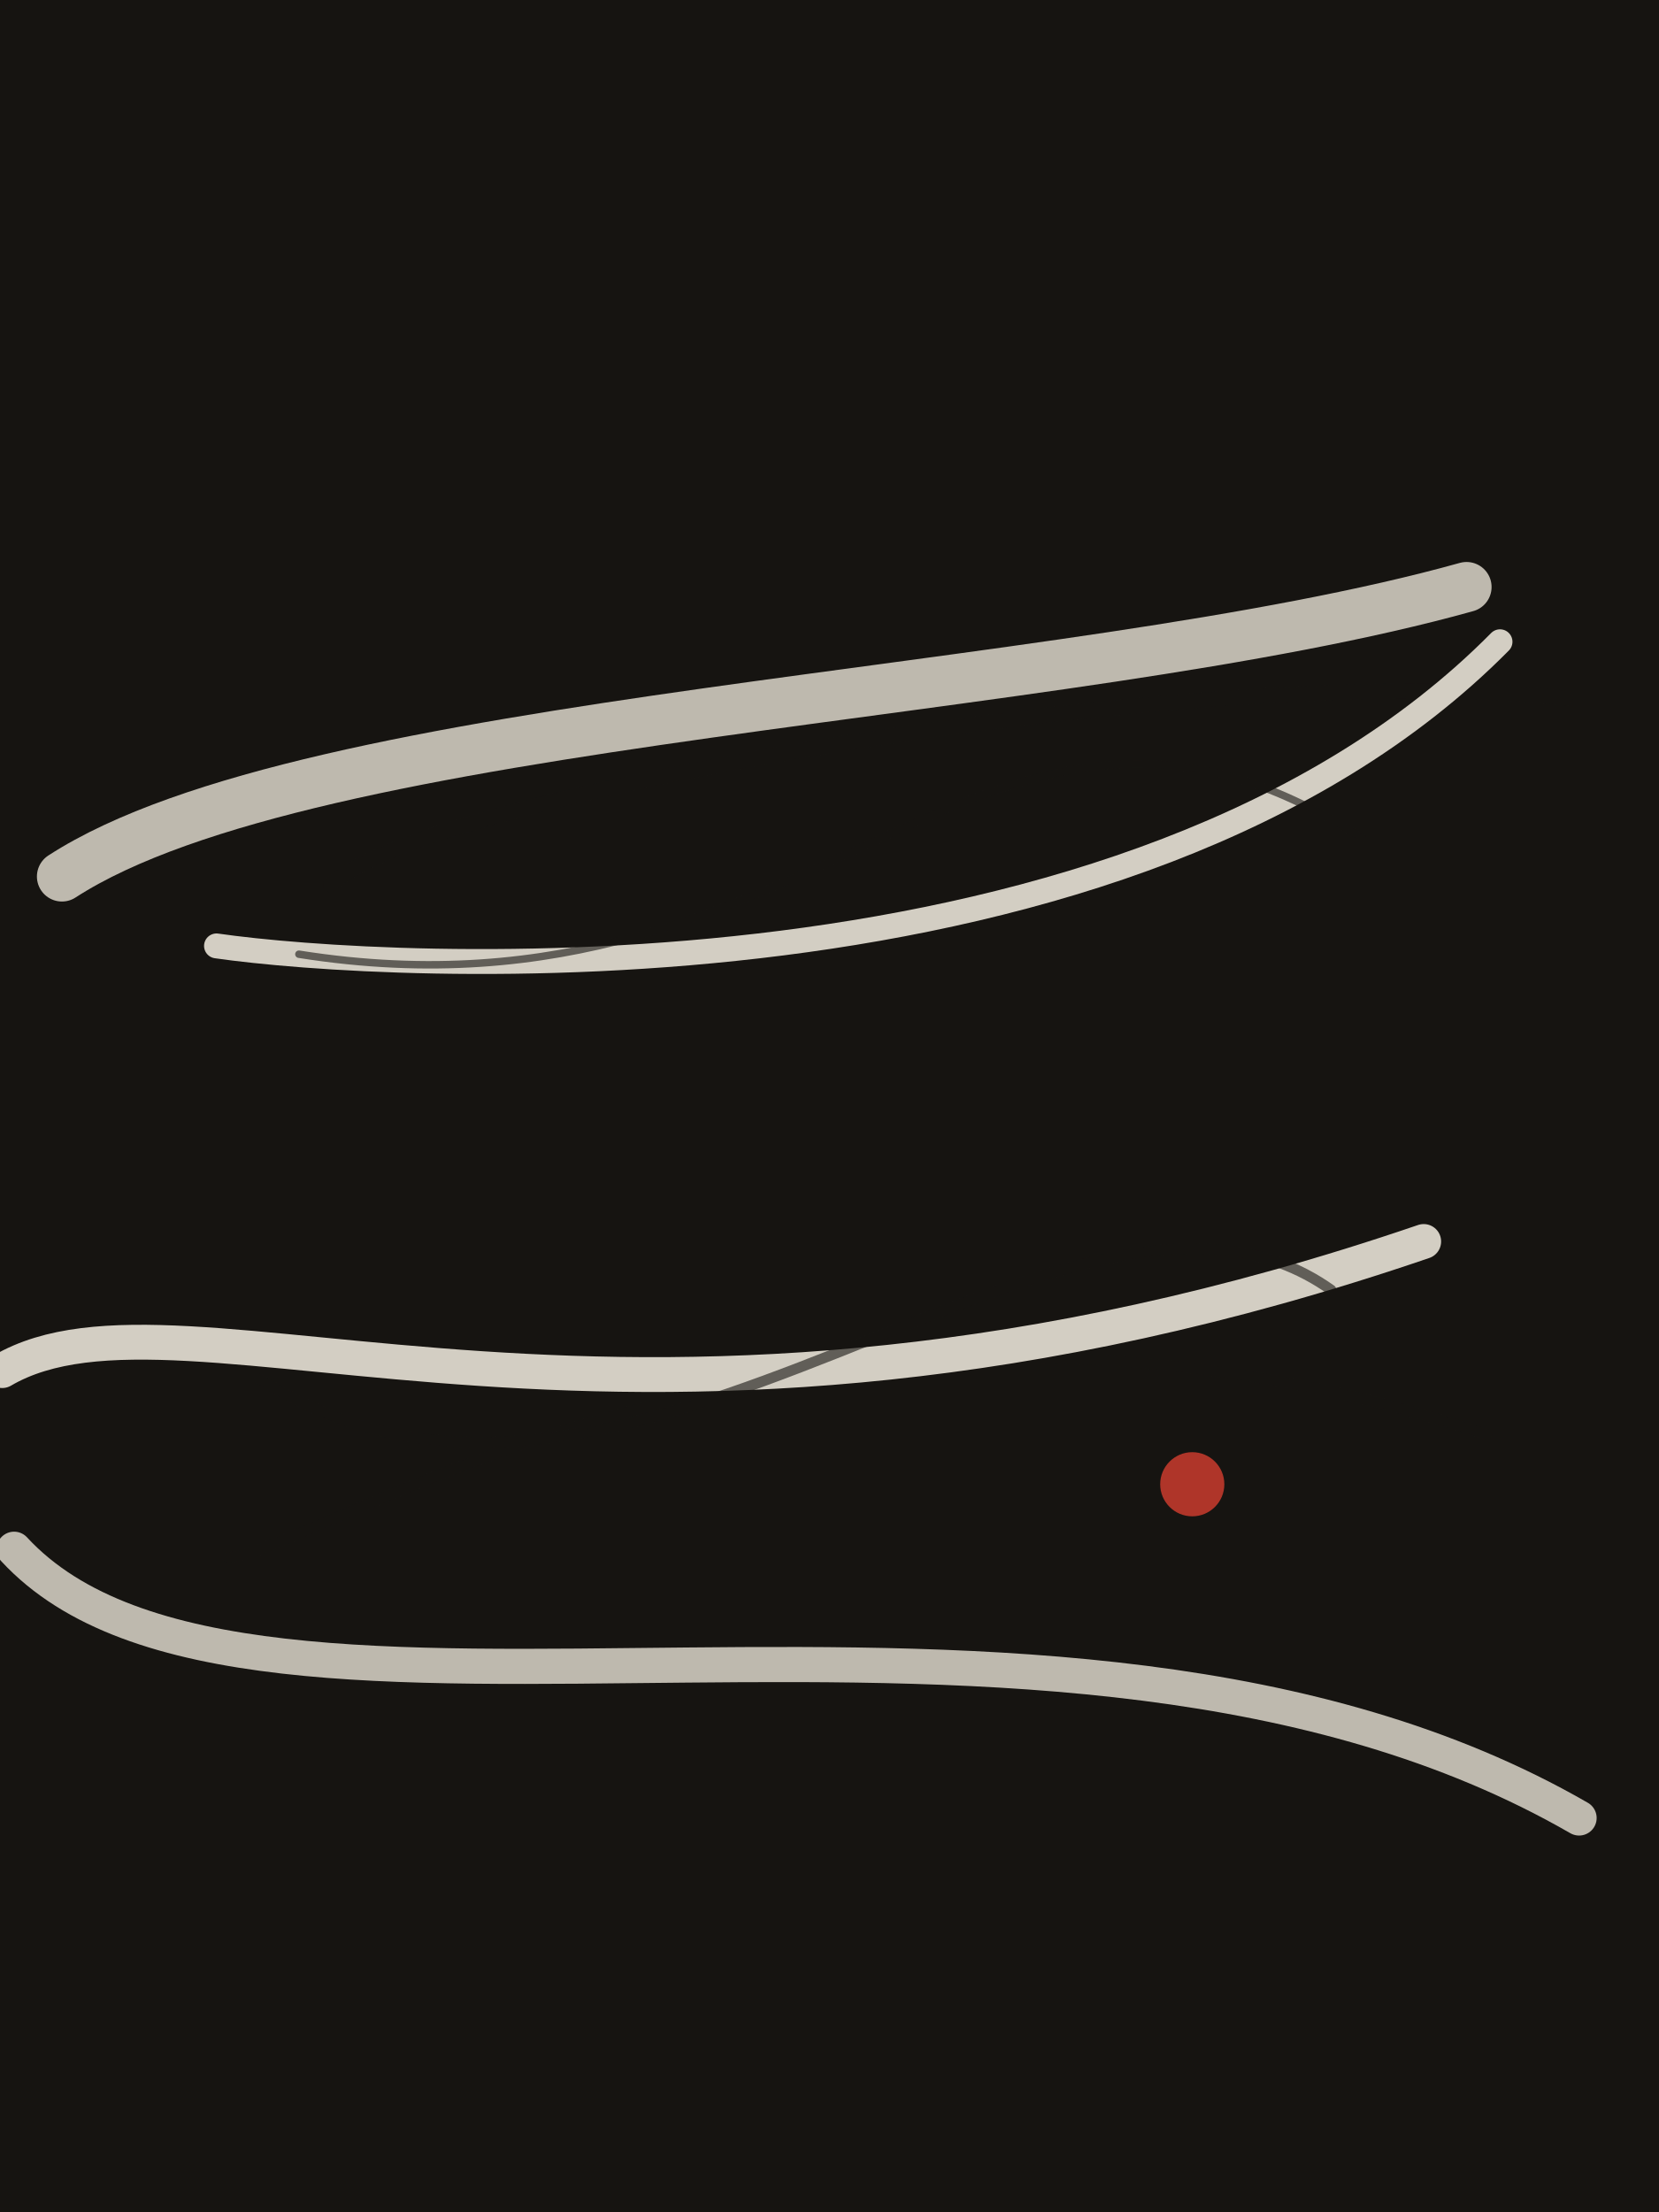
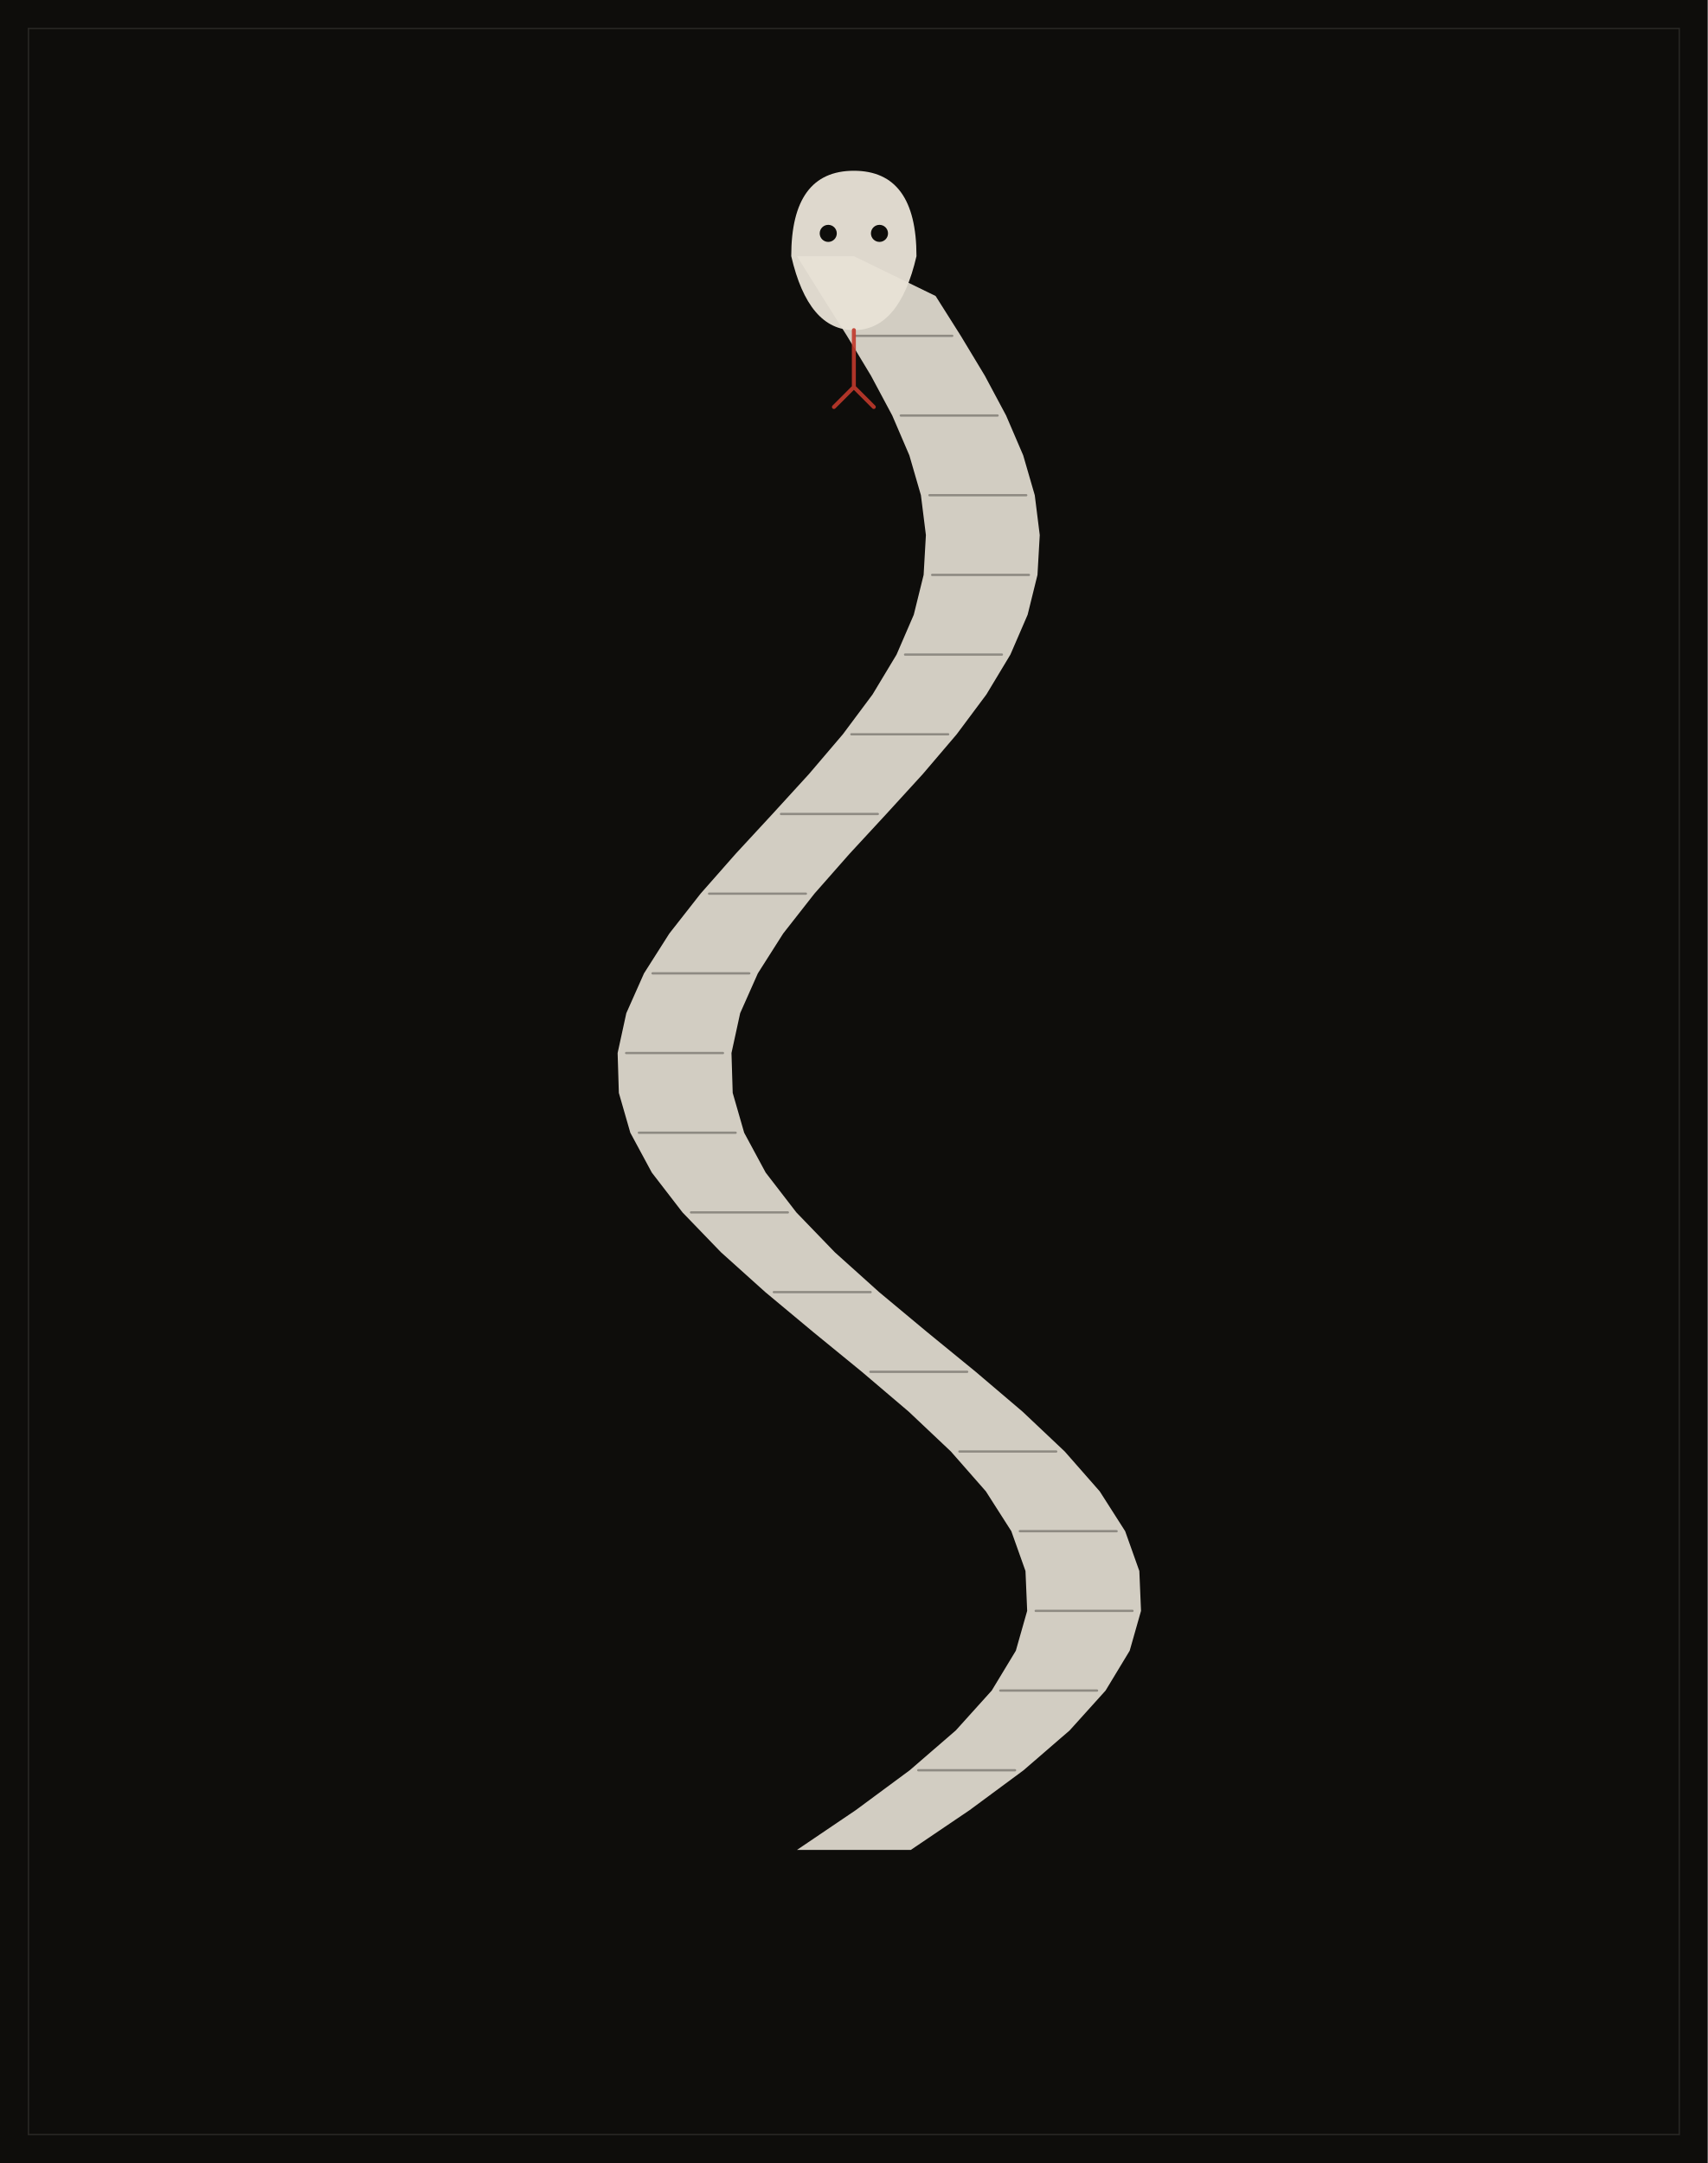
- <svg xmlns="http://www.w3.org/2000/svg" viewBox="0 0 600 800" width="600" height="800">
-   <rect width="600" height="800" fill="#0e0d0b" />
-   <rect x="14" y="14" width="572" height="772" fill="none" stroke="#e8e2d6" stroke-width="0.6" opacity="0.14" />
-   <rect x="0" y="0" width="600" height="800" fill="#161411" />
-   <path d="M 5.1 560.3 C 90.4 652.7, 379.8 547.2, 571.1 657.5" stroke="#e8e2d6" stroke-width="12.7" stroke-linecap="round" fill="none" opacity="0.8" />
-   <path d="M 82.4 563.3 C 113.6 562, 292.1 437.2, 537.7 518.8" stroke="#161411" stroke-width="3.8" stroke-linecap="round" fill="none" opacity="0.6" />
-   <path d="M 22.4 317 C 113 258.3, 384.4 253, 530.4 212.3" stroke="#e8e2d6" stroke-width="18.1" stroke-linecap="round" fill="none" opacity="0.8" />
-   <path d="M 119.5 320 C 154.2 286.7, 438.9 238.1, 566.3 252.5" stroke="#161411" stroke-width="5.4" stroke-linecap="round" fill="none" opacity="0.6" />
-   <path d="M 0.8 495.7 C 67.2 456.8, 224.6 548.2, 514.9 449" stroke="#e8e2d6" stroke-width="12.6" stroke-linecap="round" fill="none" opacity="0.9" />
-   <path d="M 93.9 498.7 C 227.1 583.9, 387.1 399.6, 481.4 466.5" stroke="#161411" stroke-width="3.8" stroke-linecap="round" fill="none" opacity="0.6" />
-   <path d="M 78.3 342.1 C 138.6 350.8, 408.8 367.3, 542.5 232.1" stroke="#e8e2d6" stroke-width="9" stroke-linecap="round" fill="none" opacity="0.9" />
-   <path d="M 108.1 345.1 C 298.7 375.3, 355.9 214.4, 493.1 303.4" stroke="#161411" stroke-width="2.7" stroke-linecap="round" fill="none" opacity="0.6" />
-   <circle cx="431.2" cy="536.8" r="11.6" fill="#c0392b" opacity="0.9" />
+ <svg xmlns="http://www.w3.org/2000/svg" viewBox="0 0 600 760" width="600" height="760">
+   <rect width="600" height="760" fill="#0e0d0b" />
+   <rect x="10" y="10" width="580" height="740" fill="none" stroke="#e8e2d6" stroke-width="0.5" opacity="0.12" />
+   <path d="M 300,90 L 328.72,104 L 337.57,118 L 346.01,132 L 353.49,146 L 359.5,160 L 363.56,174 L 365.31,188 L 364.51,202 L 361.05,216 L 355,230 L 346.57,244 L 336.13,258 L 324.2,272 L 311.41,286 L 298.47,300 L 286.14,314 L 275.17,328 L 266.27,342 L 260.05,356 L 257,370 L 257.43,384 L 261.46,398 L 269.01,412 L 279.8,426 L 293.31,440 L 308.88,454 L 325.68,468 L 342.81,482 L 359.27,496 L 374.09,510 L 386.38,524 L 395.32,538 L 400.3,552 L 400.89,566 L 396.91,580 L 388.44,594 L 375.82,608 L 359.63,622 L 340.69,636 L 320,650 L 280,650 L 300.69,636 L 319.63,622 L 335.82,608 L 348.44,594 L 356.91,580 L 360.89,566 L 360.3,552 L 355.32,538 L 346.38,524 L 334.09,510 L 319.27,496 L 302.81,482 L 285.68,468 L 268.88,454 L 253.31,440 L 239.8,426 L 229.01,412 L 221.46,398 L 217.43,384 L 217,370 L 220.05,356 L 226.27,342 L 235.17,328 L 246.14,314 L 258.47,300 L 271.41,286 L 284.2,272 L 296.13,258 L 306.57,244 L 315,230 L 321.05,216 L 324.51,202 L 325.31,188 L 323.56,174 L 319.5,160 L 313.49,146 L 306.01,132 L 297.57,118 L 288.72,104 L 280,90 Z" fill="#e8e2d6" opacity="0.9" />
+   <path d="M 300.57,118 L 334.57,118" fill="none" stroke="#0e0d0b" stroke-width="0.8" stroke-linecap="round" stroke-linejoin="round" opacity="0.35" />
+   <path d="M 316.49,146 L 350.49,146" fill="none" stroke="#0e0d0b" stroke-width="0.8" stroke-linecap="round" stroke-linejoin="round" opacity="0.35" />
+   <path d="M 326.56,174 L 360.56,174" fill="none" stroke="#0e0d0b" stroke-width="0.8" stroke-linecap="round" stroke-linejoin="round" opacity="0.35" />
+   <path d="M 327.51,202 L 361.51,202" fill="none" stroke="#0e0d0b" stroke-width="0.8" stroke-linecap="round" stroke-linejoin="round" opacity="0.35" />
+   <path d="M 318,230 L 352,230" fill="none" stroke="#0e0d0b" stroke-width="0.8" stroke-linecap="round" stroke-linejoin="round" opacity="0.35" />
+   <path d="M 299.13,258 L 333.13,258" fill="none" stroke="#0e0d0b" stroke-width="0.8" stroke-linecap="round" stroke-linejoin="round" opacity="0.35" />
+   <path d="M 274.41,286 L 308.41,286" fill="none" stroke="#0e0d0b" stroke-width="0.8" stroke-linecap="round" stroke-linejoin="round" opacity="0.35" />
+   <path d="M 249.14,314 L 283.14,314" fill="none" stroke="#0e0d0b" stroke-width="0.8" stroke-linecap="round" stroke-linejoin="round" opacity="0.35" />
+   <path d="M 229.27,342 L 263.27,342" fill="none" stroke="#0e0d0b" stroke-width="0.8" stroke-linecap="round" stroke-linejoin="round" opacity="0.35" />
+   <path d="M 220,370 L 254,370" fill="none" stroke="#0e0d0b" stroke-width="0.8" stroke-linecap="round" stroke-linejoin="round" opacity="0.35" />
+   <path d="M 224.46,398 L 258.46,398" fill="none" stroke="#0e0d0b" stroke-width="0.8" stroke-linecap="round" stroke-linejoin="round" opacity="0.35" />
+   <path d="M 242.8,426 L 276.8,426" fill="none" stroke="#0e0d0b" stroke-width="0.8" stroke-linecap="round" stroke-linejoin="round" opacity="0.35" />
+   <path d="M 271.88,454 L 305.88,454" fill="none" stroke="#0e0d0b" stroke-width="0.8" stroke-linecap="round" stroke-linejoin="round" opacity="0.35" />
+   <path d="M 305.81,482 L 339.81,482" fill="none" stroke="#0e0d0b" stroke-width="0.8" stroke-linecap="round" stroke-linejoin="round" opacity="0.35" />
+   <path d="M 337.09,510 L 371.09,510" fill="none" stroke="#0e0d0b" stroke-width="0.8" stroke-linecap="round" stroke-linejoin="round" opacity="0.35" />
+   <path d="M 358.32,538 L 392.32,538" fill="none" stroke="#0e0d0b" stroke-width="0.8" stroke-linecap="round" stroke-linejoin="round" opacity="0.35" />
+   <path d="M 363.89,566 L 397.89,566" fill="none" stroke="#0e0d0b" stroke-width="0.8" stroke-linecap="round" stroke-linejoin="round" opacity="0.35" />
+   <path d="M 351.44,594 L 385.44,594" fill="none" stroke="#0e0d0b" stroke-width="0.8" stroke-linecap="round" stroke-linejoin="round" opacity="0.35" />
+   <path d="M 322.63,622 L 356.63,622" fill="none" stroke="#0e0d0b" stroke-width="0.8" stroke-linecap="round" stroke-linejoin="round" opacity="0.35" />
+   <path d="M 278,90 q 0,-30 22,-30 q 22,0 22,30 q -6,26 -22,26 q -16,0 -22,-26 Z" fill="#e8e2d6" opacity="0.95" />
+   <circle cx="291" cy="82" r="3" fill="#0e0d0b" opacity="1" />
+   <circle cx="309" cy="82" r="3" fill="#0e0d0b" opacity="1" />
+   <path d="M 300,116 L 300,136 M 300,136 l -7,7 M 300,136 l 7,7" fill="none" stroke="#c0392b" stroke-width="1.4" stroke-linecap="round" stroke-linejoin="round" opacity="0.9" />
</svg>
